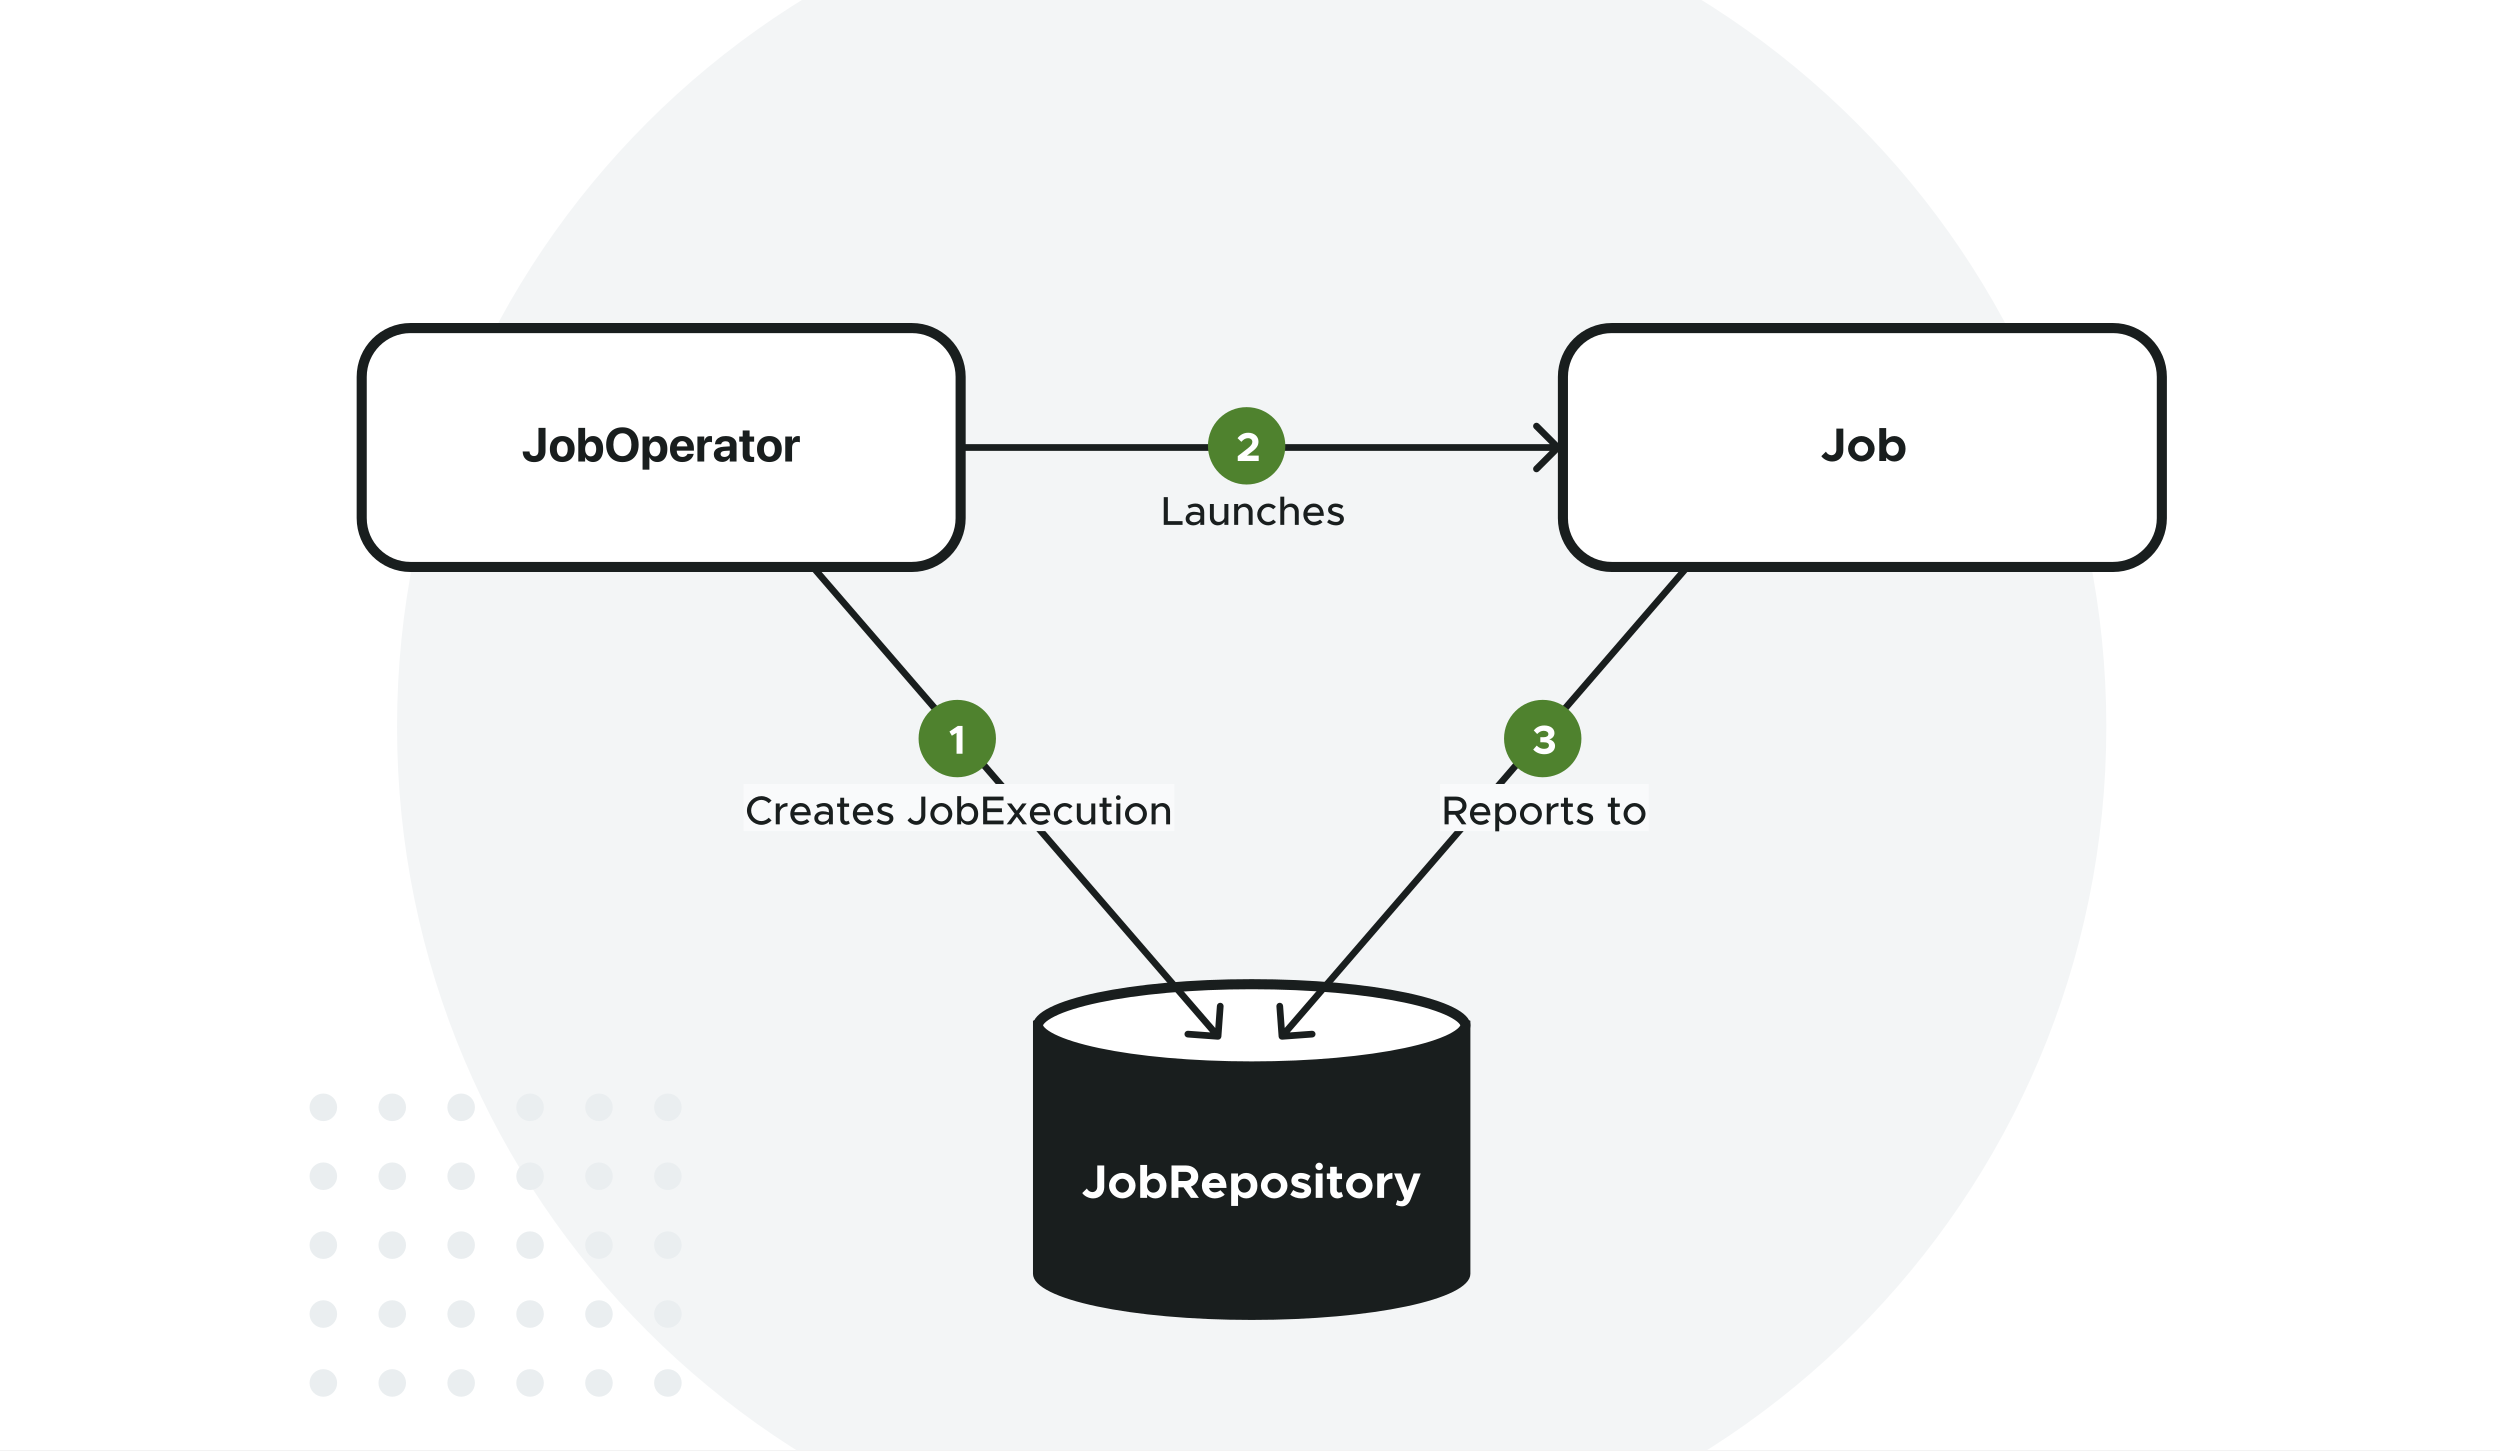
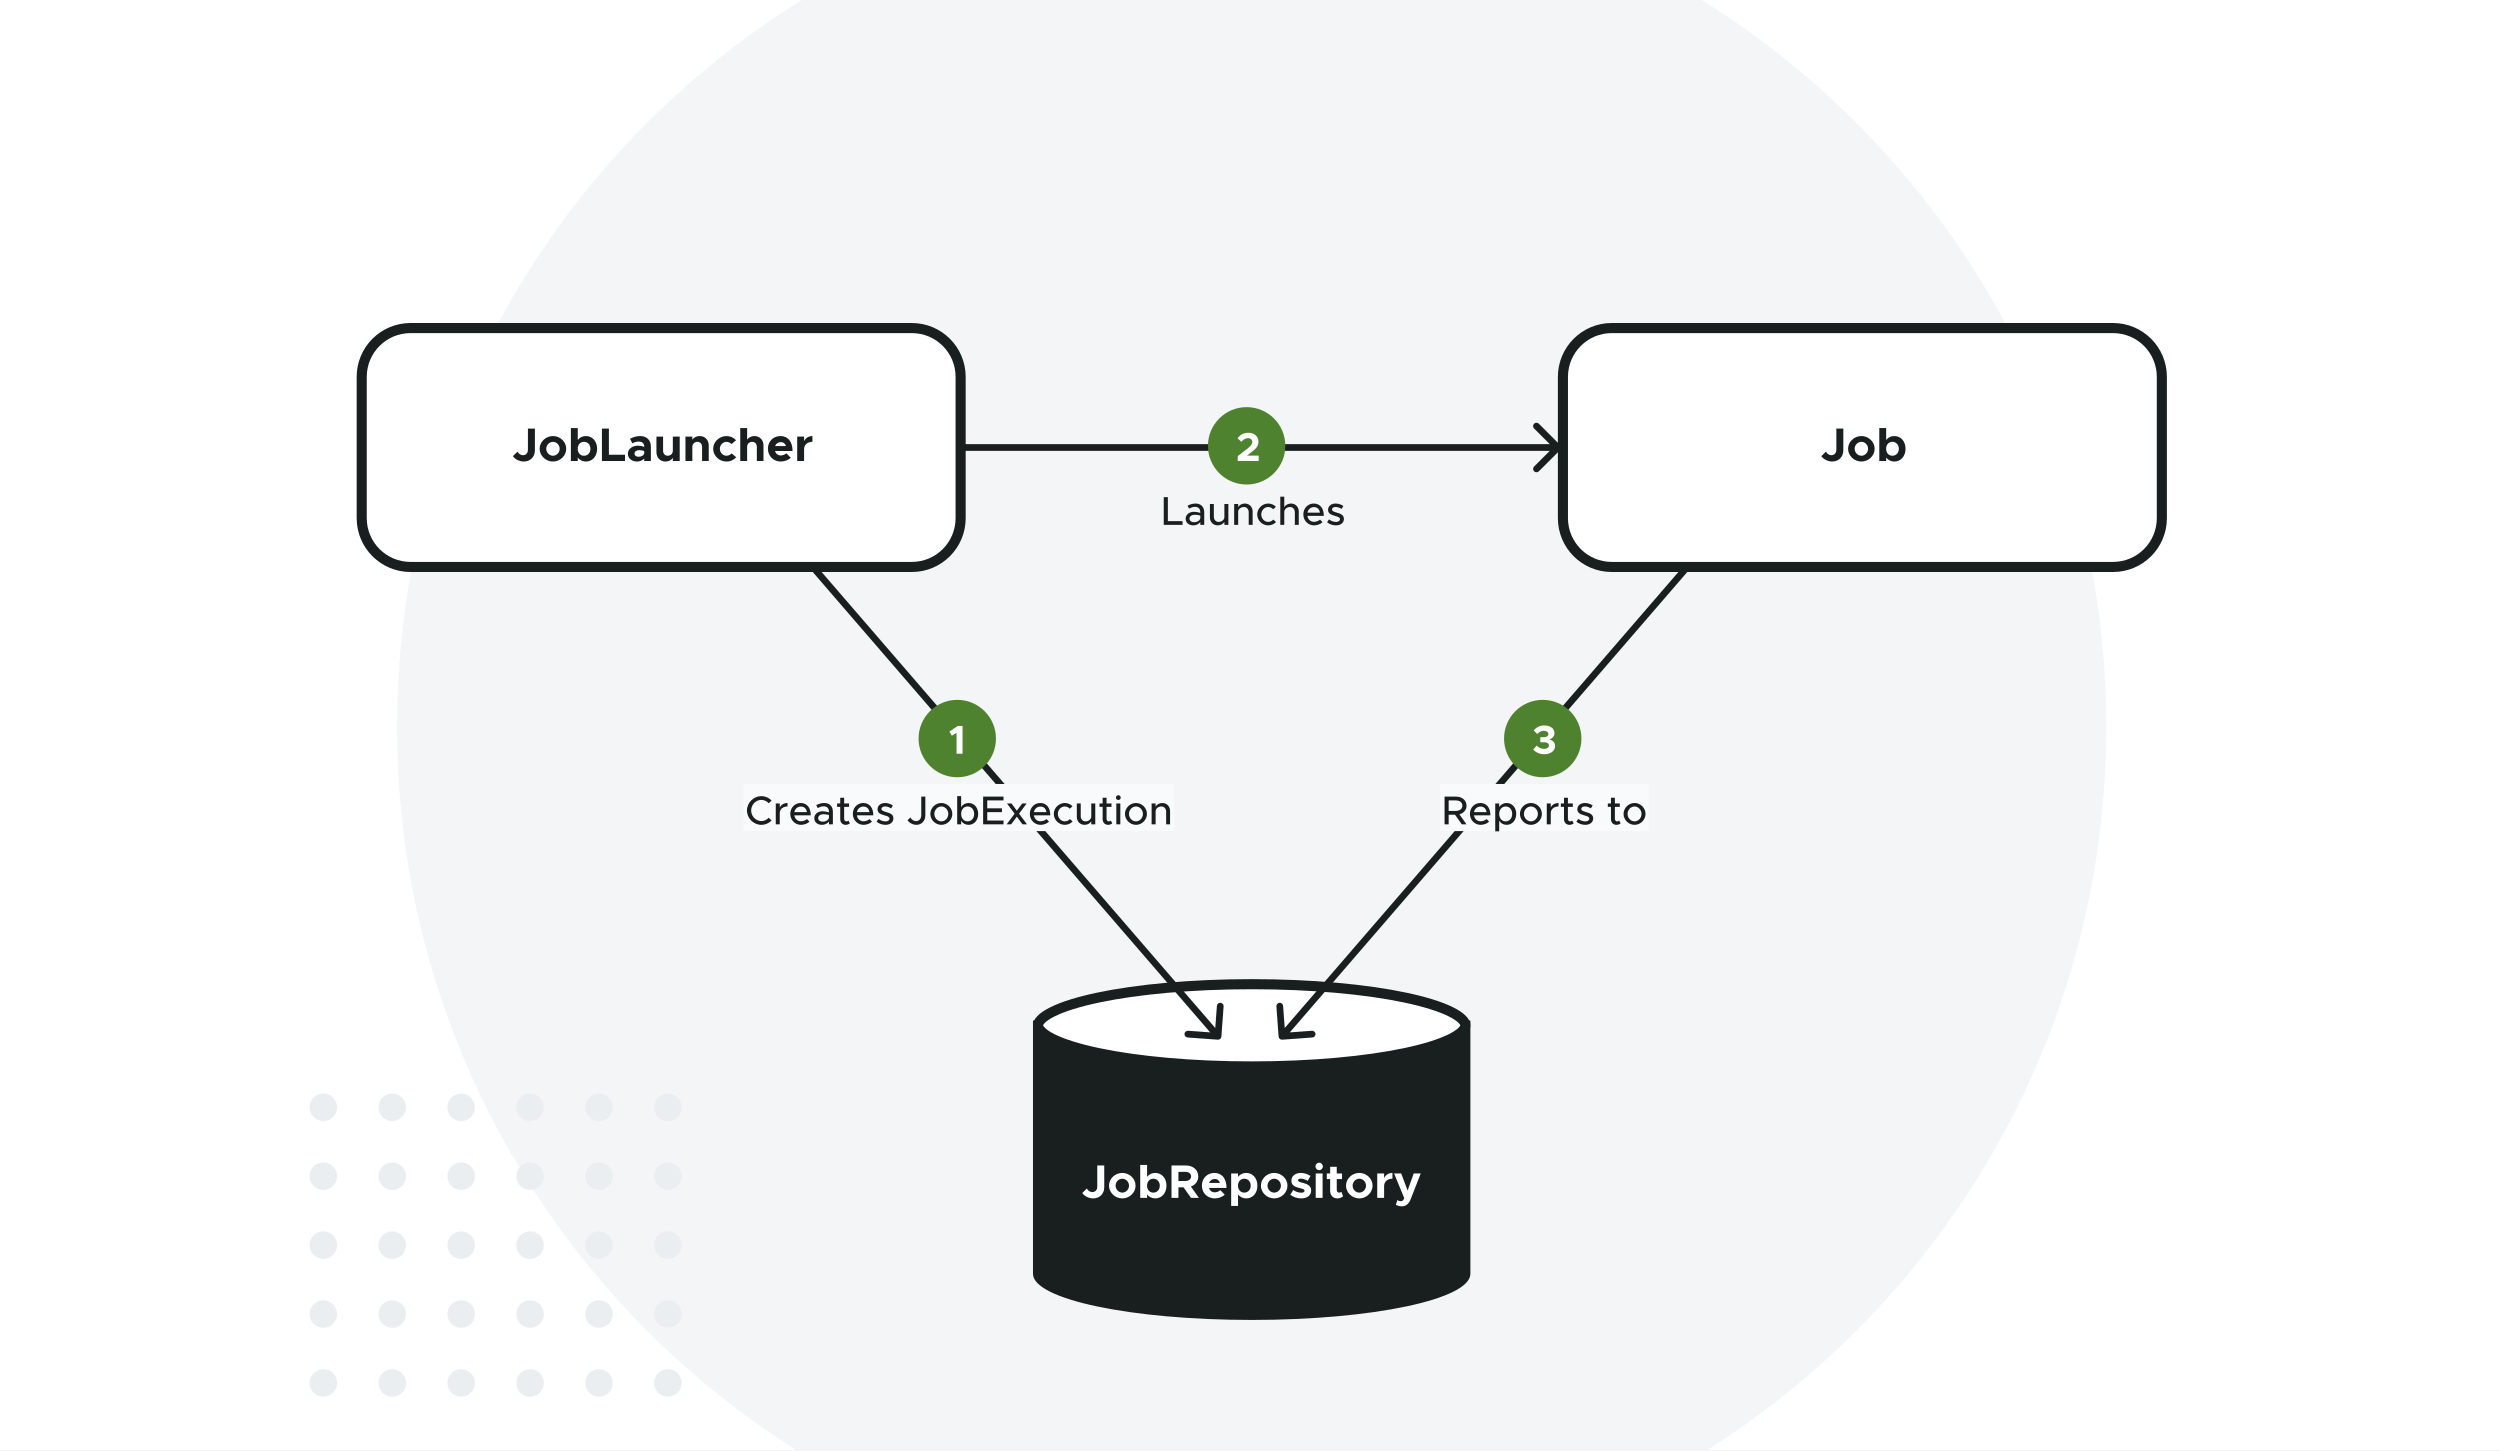
<svg xmlns="http://www.w3.org/2000/svg" width="743" height="431" viewBox="0 0 743 431" fill="none">
  <g clip-path="url(#clip0_303_269343)">
    <rect width="743" height="431" fill="white" />
    <circle cx="372" cy="216" r="254" fill="#F3F5F6" />
    <rect x="464.5" y="97.5" width="178" height="71" rx="14.5" fill="white" stroke="#191E1E" stroke-width="3" />
    <path d="M435.5 378.564C435.5 378.996 435.3 379.567 434.602 380.286C433.899 381.011 432.787 381.783 431.222 382.564C428.098 384.123 423.481 385.57 417.652 386.8C406.019 389.256 389.877 390.787 372 390.787C354.123 390.787 337.981 389.256 326.348 386.8C320.519 385.57 315.902 384.123 312.778 382.564C311.214 381.783 310.101 381.011 309.398 380.286C308.7 379.567 308.5 378.996 308.5 378.564L308.5 340.751L308.5 304.425C313.815 302.509 323.068 301.235 334.165 300.448C345.862 299.619 359.383 299.342 372 299.342C384.617 299.342 398.138 299.619 409.835 300.448C420.932 301.235 430.185 302.509 435.5 304.425V304.443V304.502V304.562V304.623V304.686V304.75V304.815V304.881V304.949V305.018V305.089V305.161V305.234V305.308V305.384V305.461V305.539V305.619V305.699V305.781V305.865V305.949V306.035V306.122V306.21V306.299V306.39V306.482V306.575V306.669V306.764V306.861V306.958V307.057V307.157V307.258V307.361V307.464V307.569V307.675V307.782V307.89V307.999V308.109V308.22V308.333V308.446V308.561V308.676V308.793V308.911V309.03V309.15V309.271V309.393V309.516V309.64V309.765V309.891V310.018V310.146V310.276V310.406V310.537V310.669V310.802V310.936V311.071V311.207V311.344V311.482V311.621V311.76V311.901V312.043V312.185V312.329V312.473V312.618V312.764V312.911V313.059V313.208V313.358V313.508V313.659V313.812V313.965V314.119V314.273V314.429V314.585V314.742V314.9V315.059V315.219V315.379V315.54V315.702V315.865V316.028V316.193V316.358V316.523V316.69V316.857V317.025V317.194V317.363V317.533V317.704V317.876V318.048V318.221V318.394V318.568V318.743V318.919V319.095V319.272V319.45V319.628V319.807V319.986V320.166V320.347V320.528V320.71V320.893V321.076V321.26V321.444V321.629V321.814V322V322.187V322.374V322.561V322.749V322.938V323.127V323.317V323.507V323.698V323.889V324.081V324.274V324.466V324.66V324.853V325.047V325.242V325.437V325.633V325.829V326.025V326.222V326.419V326.617V326.815V327.014V327.213V327.412V327.612V327.812V328.012V328.213V328.414V328.616V328.818V329.02V329.223V329.425V329.629V329.832V330.036V330.24V330.445V330.65V330.855V331.06V331.266V331.472V331.678V331.885V332.092V332.299V332.506V332.713V332.921V333.129V333.337V333.546V333.754V333.963V334.172V334.381V334.591V334.8V335.01V335.22V335.43V335.64V335.851V336.061V336.272V336.483V336.694V336.905V337.116V337.327V337.538V337.75V337.961V338.173V338.385V338.597V338.808V339.02V339.232V339.444V339.656V339.869V340.081V340.293V340.505V340.717V340.929V341.142V341.354V341.566V341.778V341.99V342.202V342.414V342.626V342.838V343.05V343.262V343.474V343.686V343.897V344.109V344.32V344.532V344.743V344.954V345.165V345.376V345.587V345.798V346.008V346.219V346.429V346.639V346.849V347.059V347.269V347.478V347.687V347.896V348.105V348.314V348.522V348.73V348.938V349.146V349.354V349.561V349.768V349.975V350.182V350.388V350.594V350.8V351.005V351.21V351.415V351.62V351.824V352.028V352.232V352.435V352.638V352.841V353.043V353.245V353.447V353.648V353.849V354.049V354.25V354.449V354.649V354.848V355.046V355.244V355.442V355.64V355.837V356.033V356.229V356.425V356.62V356.815V357.009V357.203V357.396V357.589V357.781V357.973V358.165V358.355V358.546V358.736V358.925V359.114V359.302V359.49V359.677V359.864V360.05V360.235V360.42V360.605V360.788V360.972V361.154V361.336V361.518V361.698V361.879V362.058V362.237V362.416V362.593V362.77V362.947V363.122V363.297V363.472V363.645V363.818V363.991V364.162V364.333V364.504V364.673V364.842V365.01V365.177V365.344V365.51V365.675V365.839V366.003V366.166V366.328V366.489V366.65V366.81V366.969V367.127V367.284V367.441V367.596V367.751V367.905V368.058V368.211V368.362V368.513V368.663V368.812V368.96V369.107V369.253V369.398V369.543V369.687V369.829V369.971V370.112V370.252V370.391V370.529V370.666V370.802V370.937V371.072V371.205V371.337V371.468V371.599V371.728V371.856V371.984V372.11V372.235V372.36V372.483V372.605V372.726V372.846V372.965V373.084V373.2V373.316V373.431V373.545V373.657V373.769V373.879V373.989V374.097V374.204V374.31V374.415V374.519V374.621V374.723V374.823V374.922V375.02V375.117V375.212V375.307V375.4V375.492V375.583V375.672V375.761V375.848V375.934V376.018V376.102V376.184V376.265V376.345V376.423V376.501V376.576V376.651V376.724V376.796V376.867V376.937V377.005V377.072V377.137V377.201V377.264V377.326V377.386V377.445V377.502V377.558V377.613V377.666V377.718V377.769V377.818V377.866V377.912V377.957V378.001V378.043V378.083V378.123V378.16V378.197V378.232V378.265V378.297V378.328V378.357V378.384V378.41V378.435V378.458V378.479V378.499V378.518V378.535V378.55V378.564Z" fill="#191E1E" stroke="#191E1E" stroke-width="3" />
    <path d="M435.5 304.723C435.5 305.154 435.3 305.725 434.602 306.444C433.899 307.17 432.786 307.941 431.222 308.722C428.098 310.281 423.481 311.728 417.652 312.959C406.019 315.415 389.877 316.946 372 316.946C354.123 316.946 337.981 315.415 326.348 312.959C320.519 311.728 315.902 310.281 312.778 308.722C311.213 307.941 310.101 307.17 309.398 306.444C308.7 305.725 308.5 305.154 308.5 304.723C308.5 304.291 308.7 303.721 309.398 303.001C310.101 302.276 311.213 301.504 312.778 300.723C315.902 299.164 320.519 297.718 326.348 296.487C337.981 294.031 354.123 292.5 372 292.5C389.877 292.5 406.019 294.031 417.652 296.487C423.481 297.718 428.098 299.164 431.222 300.723C432.786 301.504 433.899 302.276 434.602 303.001C435.3 303.721 435.5 304.291 435.5 304.723Z" fill="white" stroke="#191E1E" stroke-width="3" />
    <path d="M544.516 137.168C546.462 137.168 547.834 135.796 547.834 133.864V127.382H545.762V133.696C545.762 134.634 545.146 135.292 544.306 135.292C543.662 135.292 542.976 134.858 542.668 134.228L541.296 135.572C541.94 136.51 543.284 137.168 544.516 137.168ZM553.209 137.168C555.351 137.168 557.143 135.432 557.143 133.374C557.143 131.316 555.351 129.594 553.209 129.594C551.053 129.594 549.247 131.316 549.247 133.374C549.247 135.432 551.053 137.168 553.209 137.168ZM553.209 135.446C552.117 135.446 551.207 134.494 551.207 133.374C551.207 132.254 552.117 131.316 553.209 131.316C554.287 131.316 555.197 132.254 555.197 133.374C555.197 134.494 554.287 135.446 553.209 135.446ZM562.992 129.594C561.984 129.594 561.144 130.028 560.57 130.77V127.214H558.526V137H560.57V135.978C561.144 136.734 561.984 137.168 562.992 137.168C564.924 137.168 566.324 135.6 566.324 133.374C566.324 131.162 564.924 129.594 562.992 129.594ZM562.404 135.446C561.41 135.446 560.682 134.718 560.57 133.654V133.094C560.682 132.044 561.41 131.316 562.404 131.316C563.538 131.316 564.336 132.17 564.336 133.374C564.336 134.592 563.538 135.446 562.404 135.446Z" fill="#191E1E" />
    <path d="M324.864 356.168C326.81 356.168 328.182 354.796 328.182 352.864V346.382H326.11V352.696C326.11 353.634 325.494 354.292 324.654 354.292C324.01 354.292 323.324 353.858 323.016 353.228L321.644 354.572C322.288 355.51 323.632 356.168 324.864 356.168ZM333.556 356.168C335.698 356.168 337.49 354.432 337.49 352.374C337.49 350.316 335.698 348.594 333.556 348.594C331.4 348.594 329.594 350.316 329.594 352.374C329.594 354.432 331.4 356.168 333.556 356.168ZM333.556 354.446C332.464 354.446 331.554 353.494 331.554 352.374C331.554 351.254 332.464 350.316 333.556 350.316C334.634 350.316 335.544 351.254 335.544 352.374C335.544 353.494 334.634 354.446 333.556 354.446ZM343.34 348.594C342.332 348.594 341.492 349.028 340.918 349.77V346.214H338.874V356H340.918V354.978C341.492 355.734 342.332 356.168 343.34 356.168C345.272 356.168 346.672 354.6 346.672 352.374C346.672 350.162 345.272 348.594 343.34 348.594ZM342.752 354.446C341.758 354.446 341.03 353.718 340.918 352.654V352.094C341.03 351.044 341.758 350.316 342.752 350.316C343.886 350.316 344.684 351.17 344.684 352.374C344.684 353.592 343.886 354.446 342.752 354.446ZM356.306 356L353.94 352.64C355.256 352.178 356.124 351.058 356.124 349.63C356.124 347.726 354.584 346.382 352.498 346.382H348.172V356H350.23V352.878H351.756L353.954 356H356.306ZM350.23 348.272H352.274C353.296 348.272 353.996 348.804 353.996 349.63C353.996 350.456 353.296 350.988 352.274 350.988H350.23V348.272ZM361.02 354.362C360.166 354.362 359.536 353.83 359.298 353.046H364.52C364.52 350.316 363.19 348.594 360.922 348.594C358.808 348.594 357.198 350.176 357.198 352.36C357.198 354.586 358.878 356.168 361.034 356.168C362.098 356.168 363.344 355.72 363.988 355.048L362.686 353.718C362.294 354.096 361.594 354.362 361.02 354.362ZM361.006 350.4C361.832 350.4 362.364 350.862 362.56 351.576H359.326C359.592 350.848 360.236 350.4 361.006 350.4ZM370.369 348.594C369.361 348.594 368.521 349.028 367.947 349.77V348.762H365.903V358.408H367.947V354.978C368.521 355.734 369.361 356.168 370.369 356.168C372.301 356.168 373.701 354.6 373.701 352.374C373.701 350.162 372.301 348.594 370.369 348.594ZM369.781 354.446C368.787 354.446 368.059 353.718 367.947 352.654V352.094C368.059 351.044 368.787 350.316 369.781 350.316C370.915 350.316 371.713 351.17 371.713 352.374C371.713 353.592 370.915 354.446 369.781 354.446ZM378.701 356.168C380.843 356.168 382.635 354.432 382.635 352.374C382.635 350.316 380.843 348.594 378.701 348.594C376.545 348.594 374.739 350.316 374.739 352.374C374.739 354.432 376.545 356.168 378.701 356.168ZM378.701 354.446C377.609 354.446 376.699 353.494 376.699 352.374C376.699 351.254 377.609 350.316 378.701 350.316C379.779 350.316 380.689 351.254 380.689 352.374C380.689 353.494 379.779 354.446 378.701 354.446ZM386.734 356.168C388.512 356.168 389.674 355.258 389.674 353.83C389.674 352.248 388.288 351.828 387.042 351.506C386.062 351.24 385.768 351.128 385.768 350.736C385.768 350.484 386.118 350.302 386.622 350.302C387.238 350.302 387.994 350.54 388.652 350.946L389.478 349.49C388.68 348.958 387.658 348.594 386.622 348.594C384.914 348.594 383.78 349.574 383.794 350.946C383.808 352.374 384.956 352.78 386.44 353.144C387.182 353.34 387.714 353.48 387.714 353.928C387.714 354.25 387.322 354.474 386.776 354.474C385.81 354.474 384.998 354.124 384.354 353.662L383.472 355.076C384.34 355.776 385.572 356.168 386.734 356.168ZM392.067 347.768C392.669 347.768 393.159 347.264 393.159 346.648C393.159 346.074 392.669 345.556 392.067 345.556C391.437 345.556 390.947 346.074 390.947 346.648C390.947 347.264 391.437 347.768 392.067 347.768ZM391.031 356H393.075V348.762H391.031V356ZM398.668 354.208C398.528 354.348 398.248 354.446 397.968 354.446C397.59 354.446 397.282 354.11 397.282 353.634V350.414H398.85V348.762H397.282V346.774H395.322V348.762H394.328V350.414H395.322V353.956C395.322 355.258 396.218 356.168 397.492 356.168C398.08 356.168 398.738 355.916 399.158 355.538L398.668 354.208ZM403.994 356.168C406.136 356.168 407.928 354.432 407.928 352.374C407.928 350.316 406.136 348.594 403.994 348.594C401.838 348.594 400.032 350.316 400.032 352.374C400.032 354.432 401.838 356.168 403.994 356.168ZM403.994 354.446C402.902 354.446 401.992 353.494 401.992 352.374C401.992 351.254 402.902 350.316 403.994 350.316C405.072 350.316 405.982 351.254 405.982 352.374C405.982 353.494 405.072 354.446 403.994 354.446ZM411.355 350.106V348.762H409.311V356H411.355V352.542C411.355 351.184 412.321 350.316 413.833 350.316V348.594C412.727 348.594 411.831 349.168 411.355 350.106ZM416.664 358.52C417.798 358.52 418.722 357.778 419.268 356.364L422.236 348.762H420.15L418.344 353.844L416.44 348.762H414.326L417.336 356.07L417.084 356.602C416.93 356.868 416.622 356.994 416.23 356.994C415.992 356.994 415.628 356.868 415.278 356.672L414.844 358.072C415.334 358.338 416.062 358.52 416.664 358.52Z" fill="white" />
    <path d="M280 132C279.448 132 279 132.448 279 133C279 133.552 279.448 134 280 134L280 132ZM463.707 133.707C464.098 133.317 464.098 132.683 463.707 132.293L457.343 125.929C456.953 125.538 456.319 125.538 455.929 125.929C455.538 126.319 455.538 126.953 455.929 127.343L461.586 133L455.929 138.657C455.538 139.047 455.538 139.681 455.929 140.071C456.319 140.462 456.953 140.462 457.343 140.071L463.707 133.707ZM280 134L463 134L463 132L280 132L280 134Z" fill="#191E1E" />
    <path d="M242.757 168.347C242.396 167.928 241.765 167.882 241.347 168.243C240.928 168.604 240.882 169.235 241.243 169.653L242.757 168.347ZM361.927 308.997C362.478 309.038 362.957 308.624 362.997 308.073L363.656 299.097C363.696 298.546 363.282 298.067 362.732 298.027C362.181 297.986 361.702 298.4 361.661 298.951L361.076 306.93L353.097 306.344C352.546 306.304 352.067 306.718 352.027 307.268C351.986 307.819 352.4 308.298 352.951 308.339L361.927 308.997ZM241.243 169.653L361.243 308.653L362.757 307.347L242.757 168.347L241.243 169.653Z" fill="#191E1E" />
    <path d="M500.243 168.347C500.604 167.928 501.235 167.882 501.653 168.243C502.072 168.604 502.118 169.235 501.757 169.653L500.243 168.347ZM381.073 308.997C380.522 309.038 380.043 308.624 380.003 308.073L379.344 299.097C379.304 298.546 379.718 298.067 380.268 298.027C380.819 297.986 381.298 298.4 381.339 298.951L381.924 306.93L389.903 306.344C390.454 306.304 390.933 306.718 390.973 307.268C391.014 307.819 390.6 308.298 390.049 308.339L381.073 308.997ZM501.757 169.653L381.757 308.653L380.243 307.347L500.243 168.347L501.757 169.653Z" fill="#191E1E" />
    <rect width="128" height="14" transform="translate(221 233)" fill="#F9FAFB" />
    <path d="M226.28 245.144C227.456 245.144 228.536 244.64 229.316 243.848L228.464 243.032C227.912 243.632 227.132 244.028 226.28 244.028C224.636 244.028 223.244 242.588 223.244 240.872C223.244 239.168 224.636 237.728 226.28 237.728C227.132 237.728 227.912 238.124 228.464 238.724L229.316 237.908C228.536 237.104 227.456 236.612 226.28 236.612C223.964 236.612 221.996 238.556 221.996 240.872C221.996 243.188 223.964 245.144 226.28 245.144ZM231.747 239.984V238.796H230.559V245H231.747V241.472C231.855 240.392 232.767 239.684 234.051 239.684V238.652C232.983 238.652 232.143 239.168 231.747 239.984ZM238.054 244.088C236.986 244.088 236.23 243.344 236.074 242.312H240.958C240.958 240.092 239.866 238.652 237.97 238.652C236.254 238.652 234.874 240.02 234.874 241.88C234.874 243.788 236.338 245.144 238.066 245.144C238.942 245.144 240.022 244.772 240.574 244.184L239.83 243.416C239.458 243.8 238.702 244.088 238.054 244.088ZM238.018 239.708C239.086 239.708 239.674 240.404 239.806 241.364H236.086C236.278 240.356 237.058 239.708 238.018 239.708ZM244.939 238.652C244.255 238.652 243.475 238.832 242.587 239.276L243.019 240.152C243.559 239.876 244.159 239.636 244.771 239.636C246.007 239.636 246.367 240.464 246.367 241.244V241.436C245.767 241.232 245.107 241.1 244.495 241.1C243.127 241.1 242.011 241.928 242.011 243.164C242.011 244.376 242.983 245.144 244.303 245.144C245.059 245.144 245.911 244.796 246.367 244.148V245H247.531V241.244C247.531 239.708 246.607 238.652 244.939 238.652ZM244.531 244.208C243.751 244.208 243.151 243.8 243.151 243.128C243.151 242.456 243.847 241.988 244.675 241.988C245.287 241.988 245.863 242.072 246.367 242.228V243.056C246.163 243.824 245.299 244.208 244.531 244.208ZM252.153 243.884C252.021 244.016 251.781 244.112 251.517 244.112C251.169 244.112 250.881 243.8 250.881 243.368V239.804H252.345V238.796H250.881V237.092H249.717V238.796H248.781V239.804H249.717V243.452C249.717 244.448 250.389 245.144 251.349 245.144C251.793 245.144 252.249 244.976 252.585 244.7L252.153 243.884ZM256.64 244.088C255.572 244.088 254.816 243.344 254.66 242.312H259.544C259.544 240.092 258.452 238.652 256.556 238.652C254.84 238.652 253.46 240.02 253.46 241.88C253.46 243.788 254.924 245.144 256.652 245.144C257.528 245.144 258.608 244.772 259.16 244.184L258.416 243.416C258.044 243.8 257.288 244.088 256.64 244.088ZM256.604 239.708C257.672 239.708 258.26 240.404 258.392 241.364H254.672C254.864 240.356 255.644 239.708 256.604 239.708ZM263.165 245.144C264.521 245.144 265.517 244.4 265.517 243.224C265.517 241.988 264.425 241.652 263.405 241.352C262.361 241.028 261.977 240.884 261.977 240.404C261.977 239.936 262.457 239.672 263.069 239.672C263.609 239.672 264.233 239.876 264.833 240.248L265.361 239.372C264.689 238.928 263.873 238.652 263.069 238.652C261.749 238.652 260.801 239.396 260.813 240.536C260.813 241.544 261.521 241.952 262.949 242.348C263.717 242.564 264.353 242.744 264.353 243.32C264.353 243.8 263.873 244.124 263.177 244.124C262.445 244.124 261.737 243.848 261.077 243.368L260.513 244.22C261.257 244.82 262.253 245.144 263.165 245.144ZM272.335 245.144C273.907 245.144 275.011 243.968 275.011 242.312V236.756H273.799V242.264C273.799 243.308 273.163 244.04 272.275 244.04C271.579 244.04 270.871 243.584 270.571 242.948L269.719 243.776C270.247 244.58 271.327 245.144 272.335 245.144ZM279.775 245.144C281.539 245.144 283.027 243.656 283.027 241.892C283.027 240.128 281.539 238.652 279.775 238.652C277.999 238.652 276.499 240.128 276.499 241.892C276.499 243.656 277.999 245.144 279.775 245.144ZM279.775 244.112C278.635 244.112 277.687 243.104 277.687 241.892C277.687 240.692 278.635 239.684 279.775 239.684C280.891 239.684 281.839 240.692 281.839 241.892C281.839 243.104 280.891 244.112 279.775 244.112ZM287.861 238.652C286.901 238.652 286.133 239.108 285.653 239.864V236.612H284.477V245H285.653V243.92C286.133 244.688 286.901 245.144 287.861 245.144C289.493 245.144 290.717 243.8 290.717 241.892C290.717 239.996 289.493 238.652 287.861 238.652ZM287.573 244.112C286.457 244.112 285.653 243.188 285.653 241.892C285.653 240.596 286.457 239.684 287.573 239.684C288.713 239.684 289.517 240.596 289.517 241.892C289.517 243.188 288.713 244.112 287.573 244.112ZM298.247 237.884V236.756H292.187V245H298.247V243.872H293.411V241.364H297.779V240.236H293.411V237.884H298.247ZM305.229 245L302.865 241.82L305.121 238.796H303.801L302.205 240.932L300.621 238.796H299.277L301.545 241.832L299.181 245H300.501L302.205 242.72L303.897 245H305.229ZM309.245 244.088C308.177 244.088 307.421 243.344 307.265 242.312H312.149C312.149 240.092 311.057 238.652 309.161 238.652C307.445 238.652 306.065 240.02 306.065 241.88C306.065 243.788 307.529 245.144 309.257 245.144C310.133 245.144 311.213 244.772 311.765 244.184L311.021 243.416C310.649 243.8 309.893 244.088 309.245 244.088ZM309.209 239.708C310.277 239.708 310.865 240.404 310.997 241.364H307.277C307.469 240.356 308.249 239.708 309.209 239.708ZM316.454 245.144C317.378 245.144 318.182 244.76 318.782 244.148L317.978 243.416C317.594 243.848 317.042 244.112 316.466 244.112C315.326 244.112 314.39 243.104 314.39 241.892C314.39 240.692 315.326 239.684 316.454 239.684C317.03 239.684 317.57 239.936 317.942 240.356L318.746 239.612C318.158 239.024 317.354 238.652 316.466 238.652C314.69 238.652 313.19 240.128 313.19 241.892C313.19 243.656 314.69 245.144 316.454 245.144ZM324.325 238.796V242.816C324.229 243.548 323.485 244.112 322.621 244.112C321.781 244.112 321.193 243.464 321.193 242.54V238.796H320.029V242.744C320.029 244.148 320.989 245.144 322.357 245.144C323.197 245.144 323.953 244.712 324.325 244.1V245H325.513V238.796H324.325ZM330.141 243.884C330.009 244.016 329.769 244.112 329.505 244.112C329.157 244.112 328.869 243.8 328.869 243.368V239.804H330.333V238.796H328.869V237.092H327.705V238.796H326.769V239.804H327.705V243.452C327.705 244.448 328.377 245.144 329.337 245.144C329.781 245.144 330.237 244.976 330.573 244.7L330.141 243.884ZM332.372 237.764C332.756 237.764 333.08 237.428 333.08 237.044C333.08 236.672 332.756 236.336 332.372 236.336C331.964 236.336 331.652 236.672 331.652 237.044C331.652 237.428 331.964 237.764 332.372 237.764ZM331.772 245H332.96V238.796H331.772V245ZM337.618 245.144C339.382 245.144 340.87 243.656 340.87 241.892C340.87 240.128 339.382 238.652 337.618 238.652C335.842 238.652 334.342 240.128 334.342 241.892C334.342 243.656 335.842 245.144 337.618 245.144ZM337.618 244.112C336.478 244.112 335.53 243.104 335.53 241.892C335.53 240.692 336.478 239.684 337.618 239.684C338.734 239.684 339.682 240.692 339.682 241.892C339.682 243.104 338.734 244.112 337.618 244.112ZM345.416 238.652C344.576 238.652 343.82 239.084 343.448 239.696V238.796H342.26V245H343.448V240.98C343.544 240.248 344.288 239.684 345.152 239.684C345.992 239.684 346.58 240.332 346.58 241.256V245H347.744V241.052C347.744 239.648 346.784 238.652 345.416 238.652Z" fill="#191E1E" />
    <rect width="62" height="14" transform="translate(428 233)" fill="#F9FAFB" />
    <path d="M435.854 239.444C435.854 237.872 434.534 236.756 432.794 236.756H429.326V245H430.538V242.132H432.434L434.45 245H435.842L433.742 242.012C434.99 241.688 435.854 240.716 435.854 239.444ZM430.538 237.884H432.626C433.814 237.884 434.618 238.472 434.618 239.444C434.618 240.416 433.814 241.004 432.626 241.004H430.538V237.884ZM440.044 244.088C438.976 244.088 438.22 243.344 438.064 242.312H442.948C442.948 240.092 441.856 238.652 439.96 238.652C438.244 238.652 436.864 240.02 436.864 241.88C436.864 243.788 438.328 245.144 440.056 245.144C440.932 245.144 442.012 244.772 442.564 244.184L441.82 243.416C441.448 243.8 440.692 244.088 440.044 244.088ZM440.008 239.708C441.076 239.708 441.664 240.404 441.796 241.364H438.076C438.268 240.356 439.048 239.708 440.008 239.708ZM447.769 238.652C446.809 238.652 446.041 239.108 445.561 239.864V238.796H444.385V247.064H445.561V243.92C446.041 244.688 446.809 245.144 447.769 245.144C449.401 245.144 450.625 243.8 450.625 241.892C450.625 239.996 449.401 238.652 447.769 238.652ZM447.481 244.112C446.365 244.112 445.561 243.188 445.561 241.892C445.561 240.596 446.365 239.684 447.481 239.684C448.621 239.684 449.425 240.596 449.425 241.892C449.425 243.188 448.621 244.112 447.481 244.112ZM454.999 245.144C456.763 245.144 458.251 243.656 458.251 241.892C458.251 240.128 456.763 238.652 454.999 238.652C453.223 238.652 451.723 240.128 451.723 241.892C451.723 243.656 453.223 245.144 454.999 245.144ZM454.999 244.112C453.859 244.112 452.911 243.104 452.911 241.892C452.911 240.692 453.859 239.684 454.999 239.684C456.115 239.684 457.063 240.692 457.063 241.892C457.063 243.104 456.115 244.112 454.999 244.112ZM460.889 239.984V238.796H459.701V245H460.889V241.472C460.997 240.392 461.909 239.684 463.193 239.684V238.652C462.125 238.652 461.285 239.168 460.889 239.984ZM467.256 243.884C467.124 244.016 466.884 244.112 466.62 244.112C466.272 244.112 465.984 243.8 465.984 243.368V239.804H467.448V238.796H465.984V237.092H464.82V238.796H463.884V239.804H464.82V243.452C464.82 244.448 465.492 245.144 466.452 245.144C466.896 245.144 467.352 244.976 467.688 244.7L467.256 243.884ZM471.143 245.144C472.499 245.144 473.495 244.4 473.495 243.224C473.495 241.988 472.403 241.652 471.383 241.352C470.339 241.028 469.955 240.884 469.955 240.404C469.955 239.936 470.435 239.672 471.047 239.672C471.587 239.672 472.211 239.876 472.811 240.248L473.339 239.372C472.667 238.928 471.851 238.652 471.047 238.652C469.727 238.652 468.779 239.396 468.791 240.536C468.791 241.544 469.499 241.952 470.927 242.348C471.695 242.564 472.331 242.744 472.331 243.32C472.331 243.8 471.851 244.124 471.155 244.124C470.423 244.124 469.715 243.848 469.055 243.368L468.491 244.22C469.235 244.82 470.231 245.144 471.143 245.144ZM481.213 243.884C481.081 244.016 480.841 244.112 480.577 244.112C480.229 244.112 479.941 243.8 479.941 243.368V239.804H481.405V238.796H479.941V237.092H478.777V238.796H477.841V239.804H478.777V243.452C478.777 244.448 479.449 245.144 480.409 245.144C480.853 245.144 481.309 244.976 481.645 244.7L481.213 243.884ZM485.796 245.144C487.56 245.144 489.048 243.656 489.048 241.892C489.048 240.128 487.56 238.652 485.796 238.652C484.02 238.652 482.52 240.128 482.52 241.892C482.52 243.656 484.02 245.144 485.796 245.144ZM485.796 244.112C484.656 244.112 483.708 243.104 483.708 241.892C483.708 240.692 484.656 239.684 485.796 239.684C486.912 239.684 487.86 240.692 487.86 241.892C487.86 243.104 486.912 244.112 485.796 244.112Z" fill="#191E1E" />
    <path d="M347.088 154.872V147.756H345.864V156H351.456V154.872H347.088ZM355.302 149.652C354.618 149.652 353.838 149.832 352.95 150.276L353.382 151.152C353.922 150.876 354.522 150.636 355.134 150.636C356.37 150.636 356.73 151.464 356.73 152.244V152.436C356.13 152.232 355.47 152.1 354.858 152.1C353.49 152.1 352.374 152.928 352.374 154.164C352.374 155.376 353.346 156.144 354.666 156.144C355.422 156.144 356.274 155.796 356.73 155.148V156H357.894V152.244C357.894 150.708 356.97 149.652 355.302 149.652ZM354.894 155.208C354.114 155.208 353.514 154.8 353.514 154.128C353.514 153.456 354.21 152.988 355.038 152.988C355.65 152.988 356.226 153.072 356.73 153.228V154.056C356.526 154.824 355.662 155.208 354.894 155.208ZM363.884 149.796V153.816C363.788 154.548 363.044 155.112 362.18 155.112C361.34 155.112 360.752 154.464 360.752 153.54V149.796H359.588V153.744C359.588 155.148 360.548 156.144 361.916 156.144C362.756 156.144 363.512 155.712 363.884 155.1V156H365.072V149.796H363.884ZM369.952 149.652C369.112 149.652 368.356 150.084 367.984 150.696V149.796H366.796V156H367.984V151.98C368.08 151.248 368.824 150.684 369.688 150.684C370.528 150.684 371.116 151.332 371.116 152.256V156H372.28V152.052C372.28 150.648 371.32 149.652 369.952 149.652ZM376.907 156.144C377.831 156.144 378.635 155.76 379.235 155.148L378.431 154.416C378.047 154.848 377.495 155.112 376.919 155.112C375.779 155.112 374.843 154.104 374.843 152.892C374.843 151.692 375.779 150.684 376.907 150.684C377.483 150.684 378.023 150.936 378.395 151.356L379.199 150.612C378.611 150.024 377.807 149.652 376.919 149.652C375.143 149.652 373.643 151.128 373.643 152.892C373.643 154.656 375.143 156.144 376.907 156.144ZM383.663 149.652C382.811 149.652 382.055 150.096 381.683 150.72V147.612H380.507V156H381.683V152.148C381.683 151.344 382.463 150.684 383.399 150.684C384.239 150.684 384.827 151.332 384.827 152.256V156H385.991V152.052C385.991 150.648 385.031 149.652 383.663 149.652ZM390.534 155.088C389.466 155.088 388.71 154.344 388.554 153.312H393.438C393.438 151.092 392.346 149.652 390.45 149.652C388.734 149.652 387.354 151.02 387.354 152.88C387.354 154.788 388.818 156.144 390.546 156.144C391.422 156.144 392.502 155.772 393.054 155.184L392.31 154.416C391.938 154.8 391.182 155.088 390.534 155.088ZM390.498 150.708C391.566 150.708 392.154 151.404 392.286 152.364H388.566C388.758 151.356 389.538 150.708 390.498 150.708ZM397.059 156.144C398.415 156.144 399.411 155.4 399.411 154.224C399.411 152.988 398.319 152.652 397.299 152.352C396.255 152.028 395.871 151.884 395.871 151.404C395.871 150.936 396.351 150.672 396.963 150.672C397.503 150.672 398.127 150.876 398.727 151.248L399.255 150.372C398.583 149.928 397.767 149.652 396.963 149.652C395.643 149.652 394.695 150.396 394.707 151.536C394.707 152.544 395.415 152.952 396.843 153.348C397.611 153.564 398.247 153.744 398.247 154.32C398.247 154.8 397.767 155.124 397.071 155.124C396.339 155.124 395.631 154.848 394.971 154.368L394.407 155.22C395.151 155.82 396.147 156.144 397.059 156.144Z" fill="#191E1E" />
    <circle cx="284.5" cy="219.5" r="11.5" fill="#4F822E" />
    <path d="M284.29 224H286.066V215.756H284.65L282.178 217.412L282.886 218.66L284.29 217.784V224Z" fill="white" />
    <circle cx="370.5" cy="132.5" r="11.5" fill="#4F822E" />
    <path d="M367.86 137H374.088V135.404H370.596L372.096 134.24C373.536 133.196 374.016 132.344 374.016 131.24C374.016 129.692 372.744 128.612 370.992 128.612C369.66 128.612 368.616 129.188 367.8 130.22L368.928 131.312C369.528 130.628 370.14 130.22 370.944 130.22C371.616 130.22 372.192 130.628 372.192 131.312C372.192 131.888 371.88 132.428 370.896 133.208L367.86 135.56V137Z" fill="white" />
    <circle cx="458.5" cy="219.5" r="11.5" fill="#4F822E" />
    <path d="M458.985 224.156C460.905 224.156 462.165 223.124 462.165 221.696C462.165 220.604 461.337 219.968 460.437 219.764C461.337 219.5 461.985 218.816 461.985 217.868C461.985 216.56 460.821 215.612 458.961 215.612C457.497 215.612 456.513 216.248 455.829 217.076L456.849 218.156C457.401 217.58 458.013 217.196 458.793 217.196C459.609 217.196 460.173 217.58 460.173 218.18C460.173 218.768 459.633 219.104 458.733 219.104L457.785 219.092V220.604H458.733C459.849 220.592 460.341 220.916 460.341 221.552C460.341 222.14 459.813 222.56 458.901 222.56C458.073 222.56 457.293 222.212 456.717 221.588L455.673 222.764C456.369 223.568 457.497 224.156 458.985 224.156Z" fill="white" />
    <circle cx="96.096" cy="329.096" r="4.096" fill="#EAEEF0" />
    <circle cx="116.576" cy="329.096" r="4.096" fill="#EAEEF0" />
    <circle cx="137.056" cy="329.096" r="4.096" fill="#EAEEF0" />
    <circle cx="157.535" cy="329.096" r="4.096" fill="#EAEEF0" />
    <circle cx="178.015" cy="329.096" r="4.096" fill="#EAEEF0" />
    <circle cx="96.096" cy="349.576" r="4.096" fill="#EAEEF0" />
    <circle cx="116.576" cy="349.576" r="4.096" fill="#EAEEF0" />
    <circle cx="137.056" cy="349.576" r="4.096" fill="#EAEEF0" />
    <circle cx="157.535" cy="349.576" r="4.096" fill="#EAEEF0" />
    <circle cx="178.015" cy="349.576" r="4.096" fill="#EAEEF0" />
    <circle cx="96.096" cy="370.056" r="4.096" fill="#EAEEF0" />
    <circle cx="116.576" cy="370.056" r="4.096" fill="#EAEEF0" />
    <circle cx="137.056" cy="370.056" r="4.096" fill="#EAEEF0" />
    <circle cx="157.535" cy="370.056" r="4.096" fill="#EAEEF0" />
    <circle cx="178.015" cy="370.056" r="4.096" fill="#EAEEF0" />
    <circle cx="96.096" cy="390.535" r="4.096" fill="#EAEEF0" />
    <circle cx="116.576" cy="390.535" r="4.096" fill="#EAEEF0" />
    <circle cx="137.056" cy="390.535" r="4.096" fill="#EAEEF0" />
    <circle cx="157.535" cy="390.535" r="4.096" fill="#EAEEF0" />
    <circle cx="178.015" cy="390.535" r="4.096" fill="#EAEEF0" />
    <circle cx="96.096" cy="411.015" r="4.096" fill="#EAEEF0" />
    <circle cx="198.495" cy="411.015" r="4.096" transform="rotate(-90 198.495 411.015)" fill="#EAEEF0" />
    <circle cx="116.576" cy="411.015" r="4.096" fill="#EAEEF0" />
    <circle cx="198.495" cy="390.535" r="4.096" transform="rotate(-90 198.495 390.535)" fill="#EAEEF0" />
    <circle cx="137.056" cy="411.015" r="4.096" fill="#EAEEF0" />
    <circle cx="198.495" cy="370.055" r="4.096" transform="rotate(-90 198.495 370.055)" fill="#EAEEF0" />
    <circle cx="157.535" cy="411.015" r="4.096" fill="#EAEEF0" />
    <circle cx="198.495" cy="349.576" r="4.096" transform="rotate(-90 198.495 349.576)" fill="#EAEEF0" />
    <circle cx="178.015" cy="411.015" r="4.096" fill="#EAEEF0" />
    <circle cx="198.495" cy="329.096" r="4.096" transform="rotate(-90 198.495 329.096)" fill="#EAEEF0" />
    <rect x="107.5" y="97.5" width="178" height="71" rx="14.5" fill="white" stroke="#191E1E" stroke-width="3" />
-     <path d="M 158.71,137.34 Q 157.93,137.34 157.32,137.12 Q 156.70,136.90 156.27,136.50 Q 155.83,136.09 155.59,135.52 Q 155.36,134.94 155.34,134.24 L 155.33,134.18 L 157.36,134.18 L 157.37,134.22 Q 157.39,134.60 157.54,134.90 Q 157.70,135.20 157.99,135.37 Q 158.27,135.54 158.68,135.54 Q 159.34,135.54 159.69,135.14 Q 160.03,134.75 160.03,133.99 L 160.03,127.17 L 162.13,127.17 L 162.13,134.01 Q 162.13,135.06 161.72,135.80 Q 161.32,136.55 160.56,136.95 Q 159.79,137.34 158.71,137.34 M 167.10,137.32 Q 165.98,137.32 165.15,136.86 Q 164.32,136.40 163.87,135.53 Q 163.42,134.66 163.42,133.46 L 163.42,133.44 Q 163.42,132.24 163.88,131.38 Q 164.34,130.52 165.16,130.05 Q 165.99,129.59 167.10,129.59 Q 168.22,129.59 169.04,130.05 Q 169.87,130.51 170.33,131.37 Q 170.78,132.24 170.78,133.44 L 170.78,133.46 Q 170.78,134.67 170.33,135.53 Q 169.88,136.40 169.05,136.86 Q 168.23,137.32 167.10,137.32 M 167.11,135.73 Q 167.61,135.73 167.97,135.47 Q 168.33,135.20 168.53,134.69 Q 168.72,134.18 168.72,133.46 L 168.72,133.44 Q 168.72,132.72 168.52,132.21 Q 168.32,131.71 167.96,131.44 Q 167.59,131.17 167.10,131.17 Q 166.61,131.17 166.25,131.44 Q 165.88,131.71 165.68,132.22 Q 165.48,132.72 165.48,133.44 L 165.48,133.46 Q 165.48,134.18 165.68,134.69 Q 165.88,135.20 166.25,135.47 Q 166.61,135.73 167.11,135.73 M 176.23,137.32 Q 175.69,137.32 175.25,137.15 Q 174.80,136.98 174.47,136.66 Q 174.14,136.35 173.94,135.90 L 173.90,135.90 L 173.90,137.17 L 171.87,137.17 L 171.87,127.17 L 173.90,127.17 L 173.90,131.03 L 173.94,131.03 Q 174.14,130.58 174.48,130.26 Q 174.81,129.93 175.26,129.76 Q 175.70,129.59 176.23,129.59 Q 177.17,129.59 177.84,130.05 Q 178.52,130.51 178.88,131.37 Q 179.25,132.24 179.25,133.45 L 179.25,133.45 Q 179.25,134.66 178.89,135.53 Q 178.52,136.39 177.84,136.86 Q 177.16,137.32 176.23,137.32 M 175.55,135.64 Q 176.06,135.64 176.43,135.38 Q 176.79,135.11 176.99,134.62 Q 177.19,134.13 177.19,133.45 L 177.19,133.45 Q 177.19,132.77 176.99,132.28 Q 176.79,131.79 176.42,131.53 Q 176.05,131.26 175.55,131.26 Q 175.06,131.26 174.69,131.53 Q 174.32,131.80 174.11,132.29 Q 173.89,132.78 173.89,133.45 L 173.89,133.46 Q 173.89,134.13 174.10,134.62 Q 174.31,135.11 174.69,135.38 Q 175.06,135.64 175.55,135.64 M 184.98,137.34 Q 183.49,137.34 182.41,136.71 Q 181.33,136.08 180.74,134.92 Q 180.15,133.76 180.15,132.17 L 180.15,132.16 Q 180.15,130.57 180.74,129.41 Q 181.33,128.25 182.42,127.62 Q 183.50,126.99 184.98,126.99 Q 186.46,126.99 187.54,127.63 Q 188.62,128.26 189.21,129.41 Q 189.80,130.57 189.80,132.16 L 189.80,132.17 Q 189.80,133.76 189.21,134.92 Q 188.62,136.08 187.54,136.71 Q 186.47,137.34 184.98,137.34 M 184.98,135.57 Q 185.81,135.57 186.41,135.15 Q 187.01,134.73 187.34,133.97 Q 187.66,133.21 187.66,132.17 L 187.66,132.16 Q 187.66,131.11 187.34,130.35 Q 187.01,129.59 186.40,129.18 Q 185.80,128.77 184.98,128.77 Q 184.16,128.77 183.55,129.18 Q 182.95,129.59 182.62,130.35 Q 182.29,131.11 182.29,132.16 L 182.29,132.17 Q 182.29,133.21 182.62,133.98 Q 182.95,134.74 183.55,135.15 Q 184.15,135.57 184.98,135.57 M 190.97,139.59 L 190.97,129.74 L 193.00,129.74 L 193.00,131.04 L 193.04,131.04 Q 193.25,130.58 193.58,130.26 Q 193.90,129.94 194.34,129.76 Q 194.78,129.59 195.31,129.59 Q 196.25,129.59 196.93,130.05 Q 197.61,130.51 197.98,131.37 Q 198.34,132.24 198.34,133.45 L 198.34,133.46 Q 198.34,134.66 197.98,135.53 Q 197.62,136.39 196.94,136.86 Q 196.27,137.32 195.34,137.32 Q 194.81,137.32 194.36,137.15 Q 193.91,136.98 193.58,136.66 Q 193.24,136.34 193.04,135.90 L 193.00,135.90 L 193.00,139.59 L 190.97,139.59 M 194.64,135.64 Q 195.15,135.64 195.52,135.38 Q 195.89,135.11 196.09,134.62 Q 196.29,134.13 196.29,133.46 L 196.29,133.45 Q 196.29,132.77 196.08,132.28 Q 195.88,131.79 195.51,131.53 Q 195.15,131.26 194.64,131.26 Q 194.15,131.26 193.78,131.53 Q 193.41,131.80 193.20,132.29 Q 192.99,132.78 192.99,133.45 L 192.99,133.46 Q 192.99,134.13 193.20,134.62 Q 193.41,135.11 193.78,135.38 Q 194.15,135.64 194.64,135.64 M 202.78,137.32 Q 201.64,137.32 200.82,136.85 Q 200.00,136.38 199.56,135.52 Q 199.12,134.65 199.12,133.47 L 199.12,133.46 Q 199.12,132.28 199.56,131.41 Q 200.00,130.54 200.80,130.06 Q 201.60,129.59 202.69,129.59 Q 203.78,129.59 204.57,130.05 Q 205.37,130.51 205.80,131.35 Q 206.23,132.19 206.23,133.31 L 206.23,133.94 L 200.11,133.94 L 200.11,132.66 L 205.27,132.66 L 204.31,133.85 L 204.31,133.07 Q 204.31,132.42 204.11,131.98 Q 203.91,131.54 203.55,131.32 Q 203.20,131.10 202.73,131.10 Q 202.26,131.10 201.89,131.33 Q 201.53,131.55 201.32,132.00 Q 201.12,132.44 201.12,133.07 L 201.12,133.86 Q 201.12,134.47 201.32,134.91 Q 201.53,135.35 201.91,135.58 Q 202.29,135.81 202.82,135.81 Q 203.23,135.81 203.54,135.68 Q 203.84,135.55 204.03,135.35 Q 204.23,135.15 204.30,134.94 L 204.31,134.89 L 206.17,134.89 L 206.15,134.97 Q 206.06,135.38 205.82,135.80 Q 205.58,136.21 205.17,136.56 Q 204.76,136.90 204.16,137.11 Q 203.57,137.32 202.78,137.32 M 207.27,137.17 L 207.27,129.74 L 209.30,129.74 L 209.30,131.03 L 209.34,131.03 Q 209.50,130.35 209.94,129.97 Q 210.38,129.59 211.03,129.59 Q 211.20,129.59 211.35,129.61 Q 211.50,129.63 211.61,129.67 L 211.61,131.45 Q 211.49,131.40 211.29,131.36 Q 211.10,131.33 210.88,131.33 Q 210.38,131.33 210.02,131.53 Q 209.67,131.72 209.48,132.10 Q 209.30,132.47 209.30,133.01 L 209.30,137.17 L 207.27,137.17 M 214.65,137.29 Q 213.90,137.29 213.34,137.00 Q 212.78,136.71 212.46,136.20 Q 212.15,135.70 212.15,135.04 L 212.15,135.03 Q 212.15,134.35 212.49,133.87 Q 212.83,133.39 213.47,133.11 Q 214.12,132.83 215.04,132.77 L 217.94,132.59 L 217.94,133.85 L 215.35,134.02 Q 214.76,134.05 214.46,134.29 Q 214.15,134.53 214.15,134.93 L 214.15,134.94 Q 214.15,135.35 214.46,135.58 Q 214.78,135.81 215.30,135.81 Q 215.76,135.81 216.11,135.63 Q 216.47,135.46 216.67,135.15 Q 216.88,134.84 216.88,134.45 L 216.88,132.20 Q 216.88,131.71 216.56,131.42 Q 216.25,131.14 215.65,131.14 Q 215.09,131.14 214.76,131.37 Q 214.42,131.60 214.34,131.96 L 214.33,132.03 L 212.48,132.03 L 212.49,131.95 Q 212.55,131.26 212.94,130.72 Q 213.34,130.19 214.05,129.89 Q 214.76,129.59 215.74,129.59 Q 216.70,129.59 217.41,129.90 Q 218.12,130.21 218.51,130.77 Q 218.90,131.33 218.90,132.07 L 218.90,137.17 L 216.88,137.17 L 216.88,136.06 L 216.84,136.06 Q 216.62,136.44 216.30,136.72 Q 215.97,136.99 215.55,137.14 Q 215.13,137.29 214.65,137.29 M 223.16,137.32 Q 221.92,137.32 221.33,136.80 Q 220.73,136.28 220.73,135.09 L 220.73,131.26 L 219.70,131.26 L 219.70,129.74 L 220.73,129.74 L 220.73,127.93 L 222.78,127.93 L 222.78,129.74 L 224.13,129.74 L 224.13,131.26 L 222.78,131.26 L 222.78,134.87 Q 222.78,135.39 223.01,135.59 Q 223.24,135.80 223.70,135.80 Q 223.83,135.80 223.94,135.79 Q 224.04,135.78 224.13,135.76 L 224.13,137.24 Q 223.96,137.27 223.72,137.30 Q 223.47,137.32 223.16,137.32 M 228.66,137.32 Q 227.53,137.32 226.70,136.86 Q 225.88,136.40 225.43,135.53 Q 224.98,134.66 224.98,133.46 L 224.98,133.44 Q 224.98,132.24 225.43,131.38 Q 225.89,130.52 226.72,130.05 Q 227.54,129.59 228.65,129.59 Q 229.77,129.59 230.59,130.05 Q 231.42,130.51 231.88,131.37 Q 232.34,132.24 232.34,133.44 L 232.34,133.46 Q 232.34,134.67 231.88,135.53 Q 231.43,136.40 230.61,136.86 Q 229.78,137.32 228.66,137.32 M 228.66,135.73 Q 229.16,135.73 229.52,135.47 Q 229.88,135.20 230.08,134.69 Q 230.28,134.18 230.28,133.46 L 230.28,133.44 Q 230.28,132.72 230.08,132.21 Q 229.87,131.71 229.51,131.44 Q 229.14,131.17 228.65,131.17 Q 228.17,131.17 227.80,131.44 Q 227.44,131.71 227.23,132.22 Q 227.03,132.72 227.03,133.44 L 227.03,133.46 Q 227.03,134.18 227.23,134.69 Q 227.43,135.20 227.80,135.47 Q 228.16,135.73 228.66,135.73 M 233.38,137.17 L 233.38,129.74 L 235.40,129.74 L 235.40,131.03 L 235.44,131.03 Q 235.61,130.35 236.04,129.97 Q 236.48,129.59 237.13,129.59 Q 237.30,129.59 237.45,129.61 Q 237.60,129.63 237.72,129.67 L 237.72,131.45 Q 237.59,131.40 237.40,131.36 Q 237.20,131.33 236.98,131.33 Q 236.48,131.33 236.13,131.53 Q 235.77,131.72 235.59,132.10 Q 235.40,132.47 235.40,133.01 L 235.40,137.17 L 233.38,137.17" fill="#191E1E" />
+     <path d="M155.654 137.168C157.6 137.168 158.972 135.796 158.972 133.864V127.382H156.9V133.696C156.9 134.634 156.284 135.292 155.444 135.292C154.8 135.292 154.114 134.858 153.806 134.228L152.434 135.572C153.078 136.51 154.422 137.168 155.654 137.168ZM164.347 137.168C166.489 137.168 168.281 135.432 168.281 133.374C168.281 131.316 166.489 129.594 164.347 129.594C162.191 129.594 160.385 131.316 160.385 133.374C160.385 135.432 162.191 137.168 164.347 137.168ZM164.347 135.446C163.255 135.446 162.345 134.494 162.345 133.374C162.345 132.254 163.255 131.316 164.347 131.316C165.425 131.316 166.335 132.254 166.335 133.374C166.335 134.494 165.425 135.446 164.347 135.446ZM174.13 129.594C173.122 129.594 172.282 130.028 171.708 130.77V127.214H169.664V137H171.708V135.978C172.282 136.734 173.122 137.168 174.13 137.168C176.062 137.168 177.462 135.6 177.462 133.374C177.462 131.162 176.062 129.594 174.13 129.594ZM173.542 135.446C172.548 135.446 171.82 134.718 171.708 133.654V133.094C171.82 132.044 172.548 131.316 173.542 131.316C174.676 131.316 175.474 132.17 175.474 133.374C175.474 134.592 174.676 135.446 173.542 135.446ZM180.964 135.138V127.382H178.892V137H185.752V135.138H180.964ZM190.261 129.594C189.253 129.594 188.259 129.874 187.237 130.392L187.923 131.75C188.497 131.456 189.127 131.232 189.799 131.232C190.989 131.232 191.465 131.904 191.465 132.674V132.814C190.849 132.576 190.205 132.45 189.617 132.45C187.937 132.45 186.607 133.43 186.607 134.858C186.607 136.244 187.797 137.168 189.337 137.168C190.121 137.168 190.947 136.86 191.465 136.272V137H193.439V132.674C193.439 130.784 192.151 129.594 190.261 129.594ZM189.799 135.754C189.099 135.754 188.581 135.39 188.581 134.802C188.581 134.214 189.169 133.78 189.911 133.78C190.471 133.78 191.003 133.878 191.465 134.046V134.718C191.325 135.39 190.583 135.754 189.799 135.754ZM199.964 129.762V134.088L199.95 134.046C199.95 134.83 199.292 135.446 198.438 135.446C197.626 135.446 197.066 134.83 197.066 133.934V129.762H195.092V134.368C195.092 136.006 196.212 137.168 197.78 137.168C198.718 137.168 199.53 136.748 199.964 136.09V137H202.008V129.762H199.964ZM207.947 129.594C207.009 129.594 206.197 130.014 205.763 130.672V129.762H203.719V137H205.763V132.674L205.777 132.716C205.777 131.932 206.435 131.316 207.289 131.316C208.101 131.316 208.661 131.932 208.661 132.828V137H210.635V132.394C210.635 130.756 209.515 129.594 207.947 129.594ZM215.903 137.168C217.107 137.168 218.087 136.678 218.801 135.894L217.443 134.746C217.065 135.166 216.477 135.446 215.917 135.446C214.839 135.446 213.943 134.494 213.943 133.36C213.943 132.254 214.839 131.316 215.903 131.316C216.463 131.316 217.037 131.582 217.401 131.988L218.759 130.826C218.059 130.07 217.093 129.594 215.917 129.594C213.775 129.594 211.955 131.316 211.955 133.374C211.955 135.432 213.761 137.168 215.903 137.168ZM224.217 129.594C223.293 129.594 222.495 130.014 222.047 130.644V127.214H220.003V137H222.047V132.716C222.047 131.932 222.705 131.316 223.559 131.316C224.371 131.316 224.931 131.932 224.931 132.828V137H226.905V132.394C226.905 130.756 225.785 129.594 224.217 129.594ZM232.046 135.362C231.192 135.362 230.562 134.83 230.324 134.046H235.546C235.546 131.316 234.216 129.594 231.948 129.594C229.834 129.594 228.224 131.176 228.224 133.36C228.224 135.586 229.904 137.168 232.06 137.168C233.124 137.168 234.37 136.72 235.014 136.048L233.712 134.718C233.32 135.096 232.62 135.362 232.046 135.362ZM232.032 131.4C232.858 131.4 233.39 131.862 233.586 132.576H230.352C230.618 131.848 231.262 131.4 232.032 131.4ZM238.973 131.106V129.762H236.929V137H238.973V133.542C238.973 132.184 239.939 131.316 241.451 131.316V129.594C240.345 129.594 239.449 130.168 238.973 131.106Z" fill="#191E1E" />
  </g>
  <defs>
    <clipPath id="clip0_303_269343">
      <rect width="743" height="431" fill="white" />
    </clipPath>
  </defs>
</svg>
